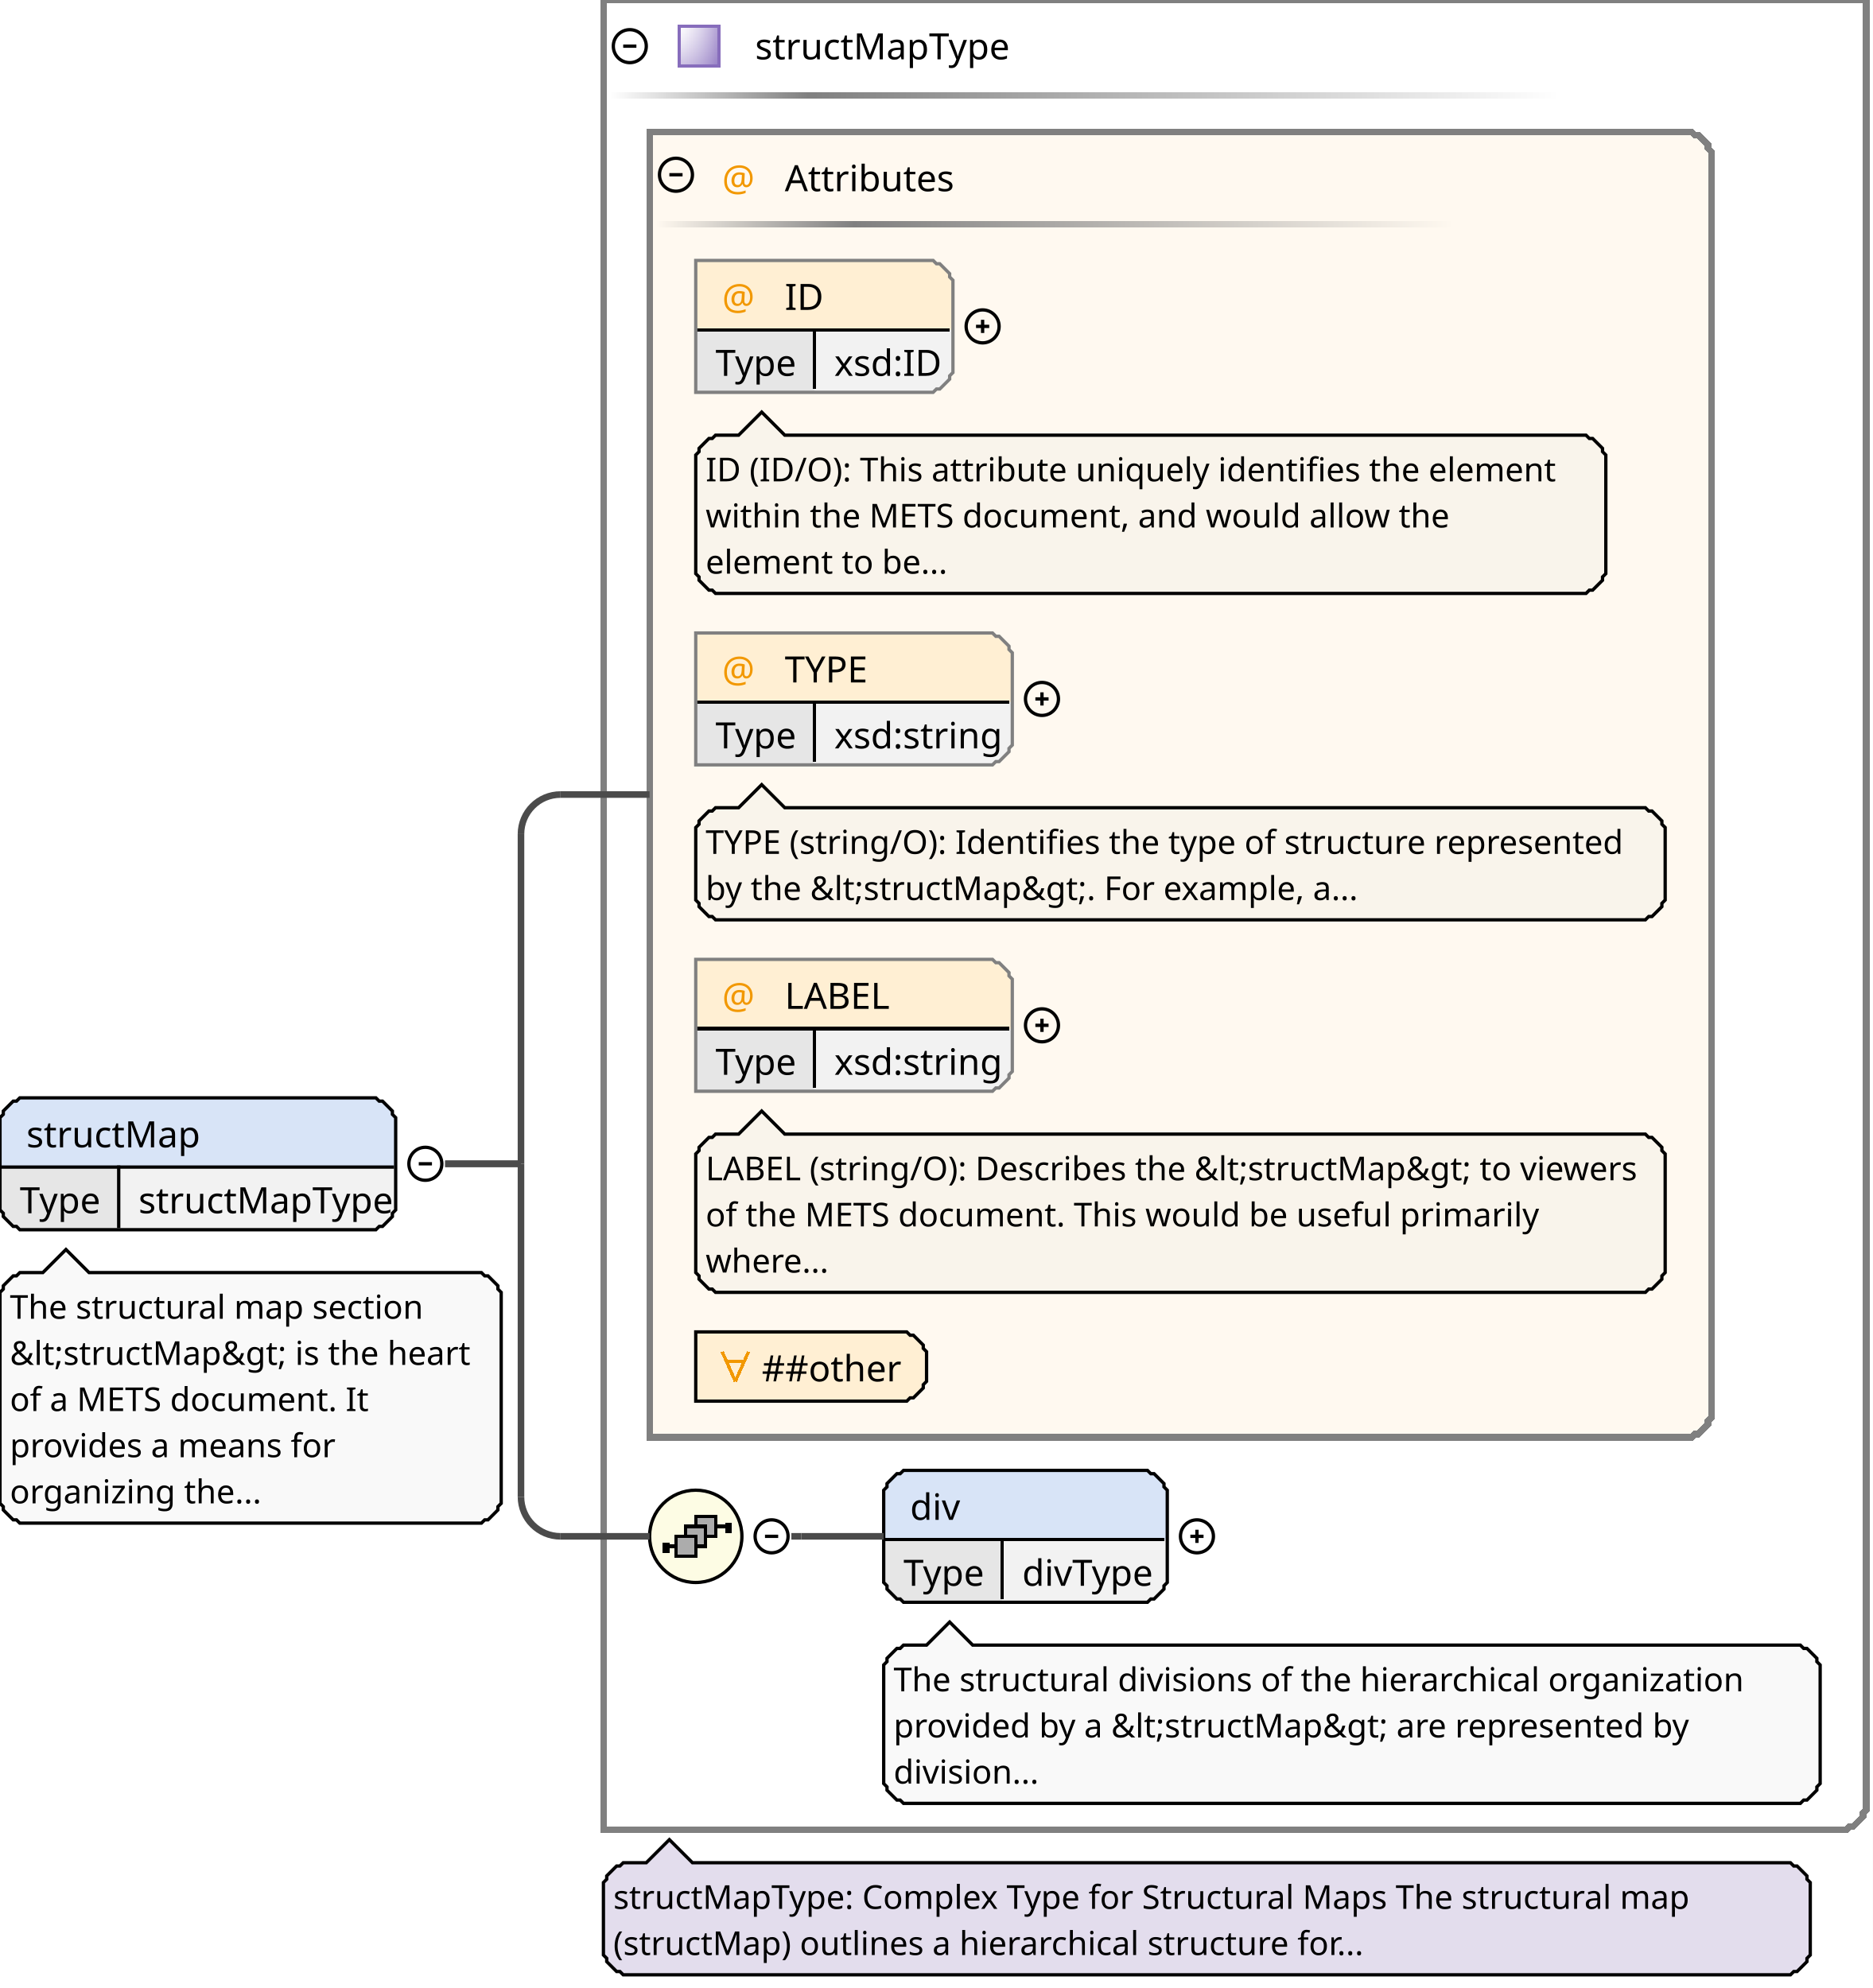
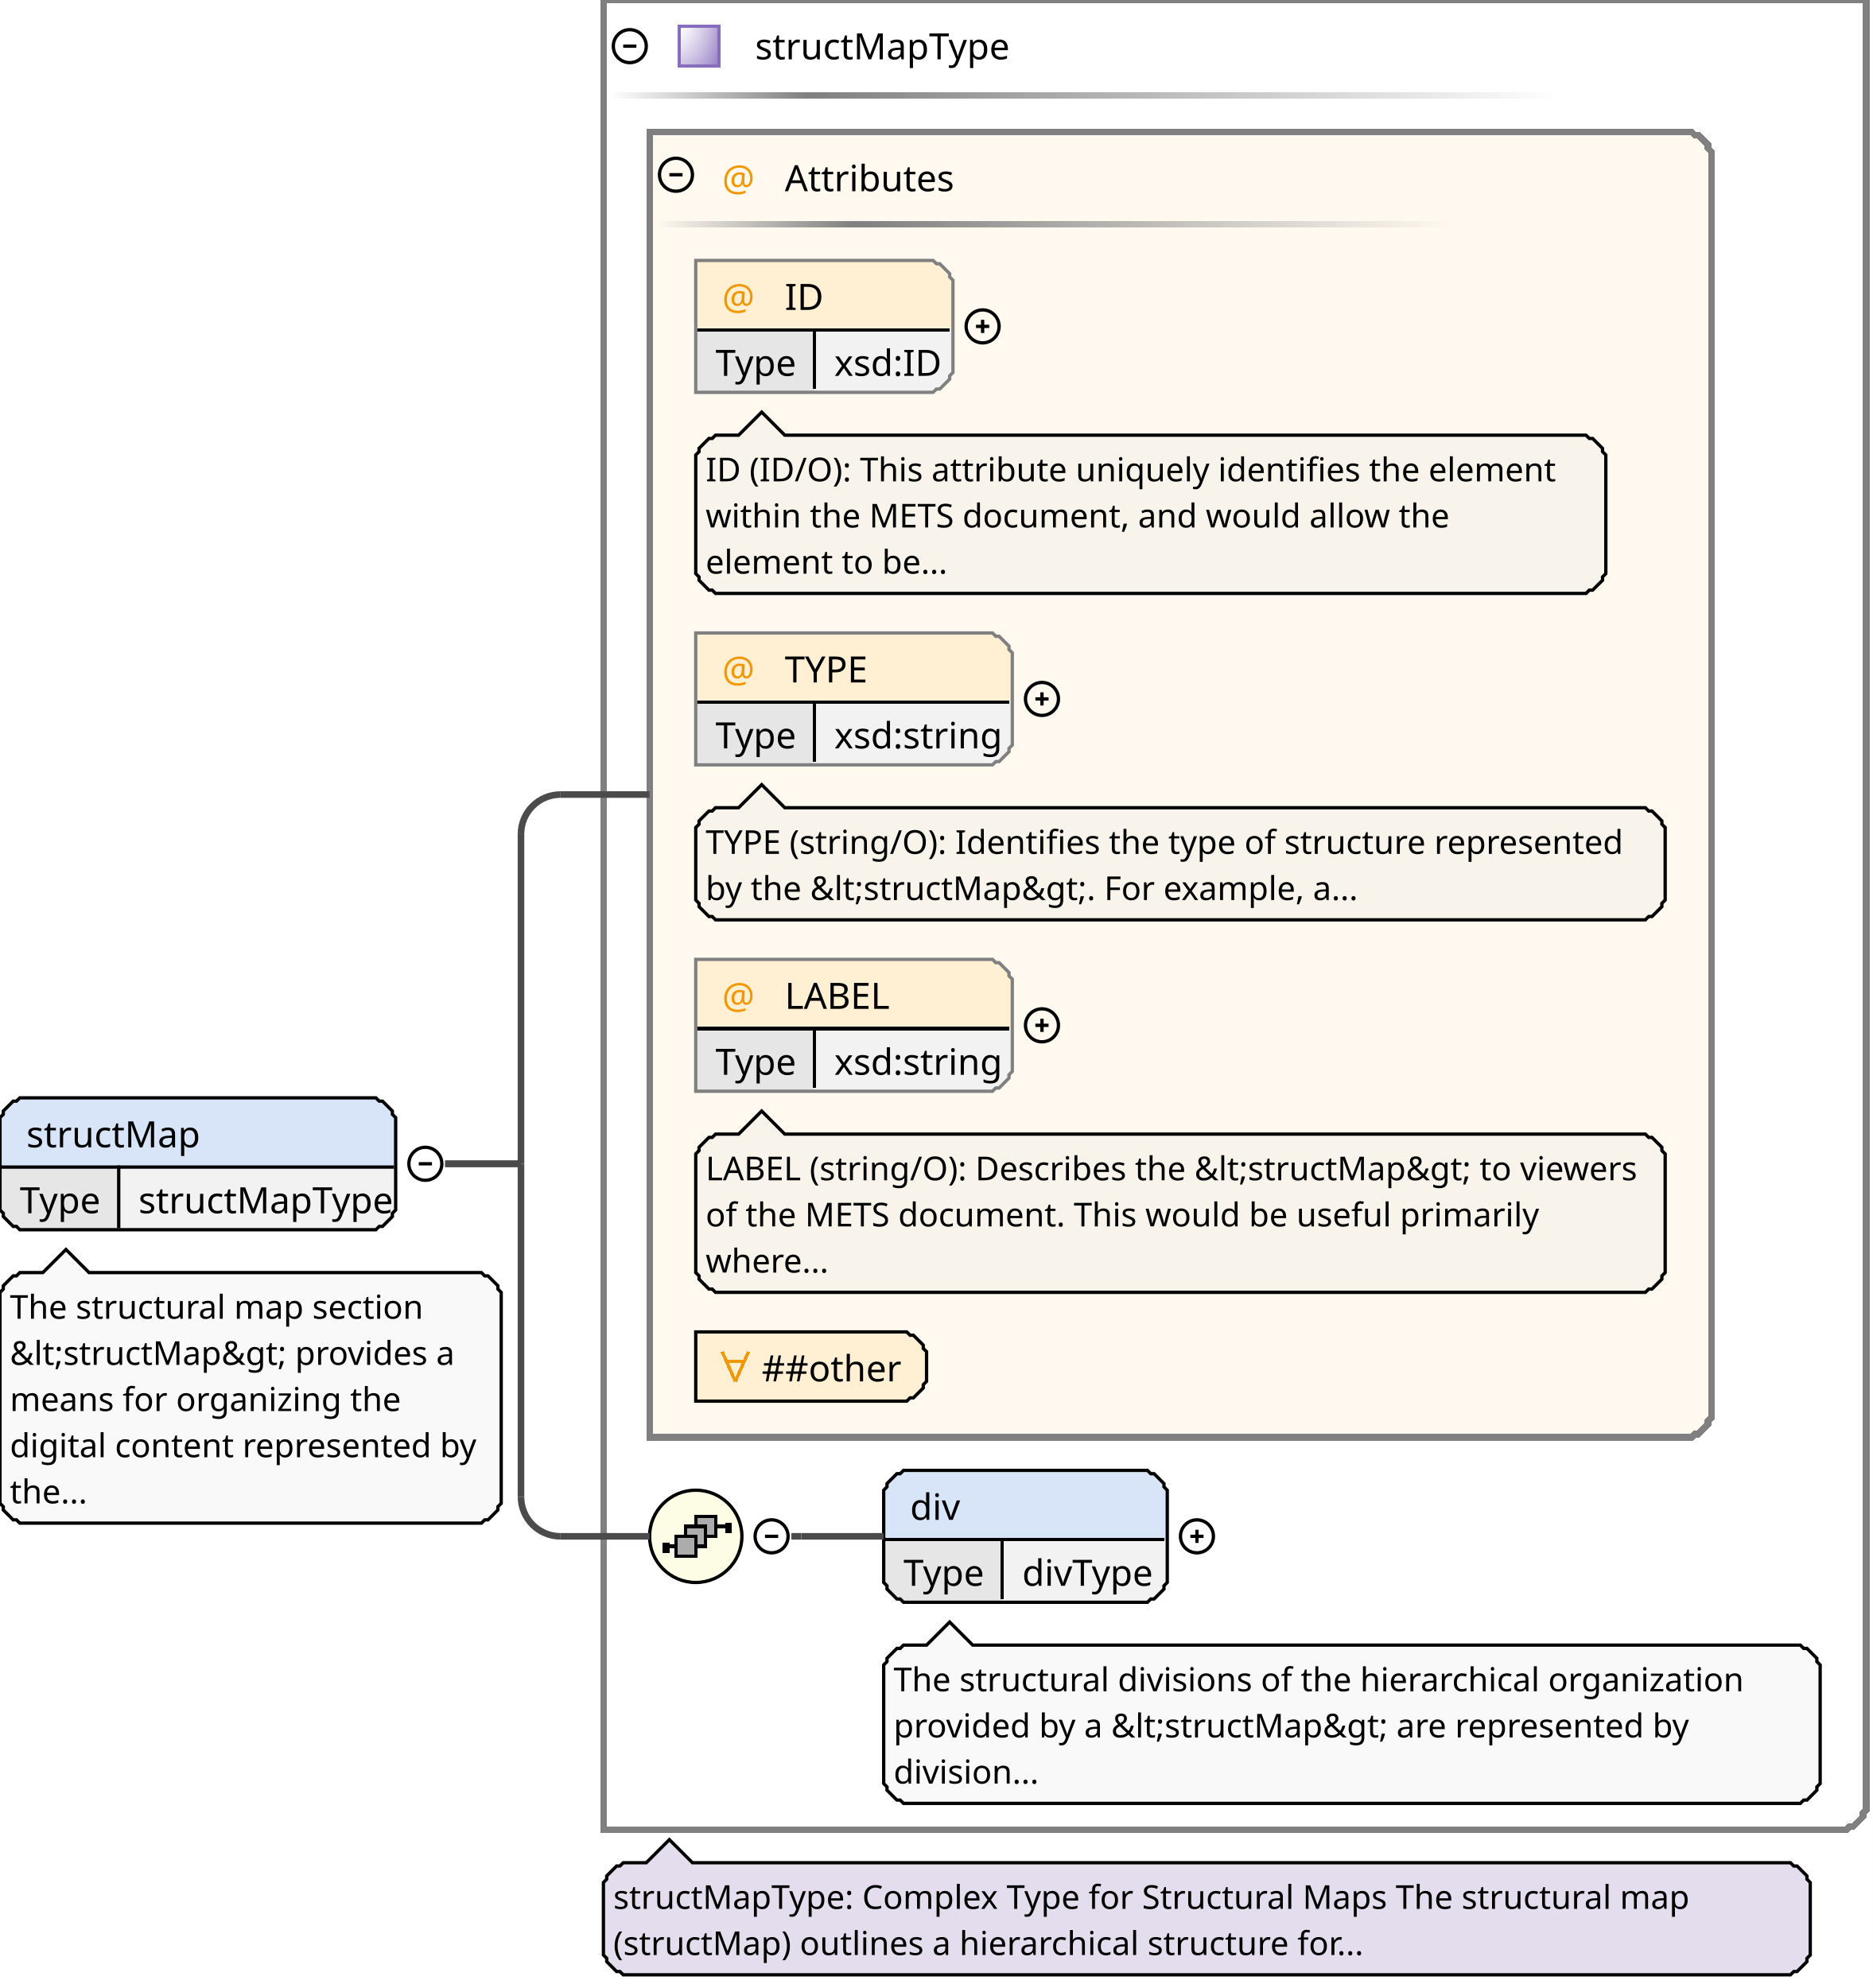
<svg xmlns="http://www.w3.org/2000/svg" color-interpolation="auto" color-rendering="auto" fill="black" fill-opacity="1" font-family="'Dialog'" font-size="12px" font-style="normal" font-weight="normal" height="603" image-rendering="auto" shape-rendering="auto" stroke="black" stroke-dasharray="none" stroke-dashoffset="0" stroke-linecap="square" stroke-linejoin="miter" stroke-miterlimit="10" stroke-opacity="1" stroke-width="1" text-rendering="auto" width="568">
  <defs id="genericDefs" />
  <g>
    <defs id="defs1">
      <linearGradient gradientUnits="userSpaceOnUse" id="linearGradient1" spreadMethod="pad" x1="245" x2="473" y1="28" y2="28">
        <stop offset="0%" stop-color="gray" stop-opacity="1" />
        <stop offset="100%" stop-color="white" stop-opacity="1" />
      </linearGradient>
      <linearGradient gradientUnits="userSpaceOnUse" id="linearGradient2" spreadMethod="pad" x1="185" x2="245" y1="28" y2="28">
        <stop offset="0%" stop-color="white" stop-opacity="1" />
        <stop offset="100%" stop-color="gray" stop-opacity="1" />
      </linearGradient>
      <linearGradient gradientUnits="userSpaceOnUse" id="linearGradient3" spreadMethod="pad" x1="206" x2="206" y1="8" y2="20">
        <stop offset="0%" stop-color="rgb(255,255,255)" stop-opacity="0.353" />
        <stop offset="100%" stop-color="rgb(135,109,188)" stop-opacity="0.667" />
      </linearGradient>
      <linearGradient gradientUnits="userSpaceOnUse" id="linearGradient4" spreadMethod="pad" x1="206" x2="218" y1="8" y2="8">
        <stop offset="0%" stop-color="rgb(255,255,255)" stop-opacity="0.353" />
        <stop offset="100%" stop-color="rgb(135,109,188)" stop-opacity="0.667" />
      </linearGradient>
      <linearGradient gradientUnits="userSpaceOnUse" id="linearGradient5" spreadMethod="pad" x1="259" x2="441" y1="67" y2="67">
        <stop offset="0%" stop-color="gray" stop-opacity="1" />
        <stop offset="100%" stop-color="rgb(255,249,240)" stop-opacity="1" />
      </linearGradient>
      <linearGradient gradientUnits="userSpaceOnUse" id="linearGradient6" spreadMethod="pad" x1="199" x2="259" y1="67" y2="67">
        <stop offset="0%" stop-color="rgb(255,249,240)" stop-opacity="1" />
        <stop offset="100%" stop-color="gray" stop-opacity="1" />
      </linearGradient>
      <clipPath clipPathUnits="userSpaceOnUse" id="clipPath1">
        <path d="M0 0 L568 0 L568 603 L0 603 L0 0 Z" />
      </clipPath>
    </defs>
    <g fill="white" stroke="white">
      <rect clip-path="url(#clipPath1)" height="603" stroke="none" width="568" x="0" y="0" />
    </g>
    <g fill="rgb(216,228,247)" font-family="sans-serif" font-size="11px" stroke="rgb(216,228,247)">
      <polygon clip-path="url(#clipPath1)" points=" 0 339 1 338 1 337 2 336 3 335 4 334 5 334 6 333 114 333 115 334 116 334 117 335 118 336 119 337 119 338 120 339 120 354 119 354 119 354 118 354 117 354 116 354 115 354 114 354 6 354 5 354 4 354 3 354 2 354 1 354 1 354 0 354" stroke="none" />
      <polygon clip-path="url(#clipPath1)" fill="rgb(230,230,230)" points=" 0 354 1 354 1 354 2 354 3 354 4 354 5 354 6 354 36 354 36 354 36 354 36 354 36 354 36 354 36 354 36 354 36 367 36 368 36 369 36 370 36 371 36 372 36 372 36 373 6 373 5 372 4 372 3 371 2 370 1 369 1 368 0 367" stroke="none" />
      <polygon clip-path="url(#clipPath1)" fill="rgb(242,242,242)" points=" 36 354 36 354 36 354 36 354 36 354 36 354 36 354 36 354 114 354 115 354 116 354 117 354 118 354 119 354 119 354 120 354 120 367 119 368 119 369 118 370 117 371 116 372 115 372 114 373 36 373 36 372 36 372 36 371 36 370 36 369 36 368 36 367" stroke="none" />
      <line clip-path="url(#clipPath1)" fill="none" stroke="black" x1="0" x2="119" y1="354" y2="354" />
      <text clip-path="url(#clipPath1)" fill="black" stroke="none" x="6" xml:space="preserve" y="368">Type</text>
      <text clip-path="url(#clipPath1)" fill="black" stroke="none" x="42" xml:space="preserve" y="368">structMapType</text>
      <line clip-path="url(#clipPath1)" fill="none" stroke="black" x1="36" x2="36" y1="354" y2="372" />
    </g>
    <g font-family="sans-serif" font-size="11px" stroke-linecap="butt" text-rendering="optimizeLegibility">
      <polygon clip-path="url(#clipPath1)" fill="none" points=" 0 339 1 338 1 337 2 336 3 335 4 334 5 334 6 333 114 333 115 334 116 334 117 335 118 336 119 337 119 338 120 339 120 367 119 368 119 369 118 370 117 371 116 372 115 372 114 373 6 373 5 372 4 372 3 371 2 370 1 369 1 368 0 367" />
      <text clip-path="url(#clipPath1)" shape-rendering="crispEdges" stroke="none" text-rendering="geometricPrecision" x="8" xml:space="preserve" y="348">structMap</text>
      <circle clip-path="url(#clipPath1)" cx="129" cy="353" fill="none" r="5" />
      <line clip-path="url(#clipPath1)" fill="none" x1="127" x2="131" y1="353" y2="353" />
    </g>
    <g fill="white" font-family="sans-serif" font-size="11px" shape-rendering="crispEdges" stroke="white" stroke-linecap="butt" stroke-width="2" text-rendering="geometricPrecision">
      <polygon clip-path="url(#clipPath1)" points=" 183 0 566 0 566 549 565 550 565 551 564 552 563 553 562 554 561 554 560 555 183 555" stroke="none" />
      <polygon clip-path="url(#clipPath1)" fill="none" points=" 183 0 566 0 566 549 565 550 565 551 564 552 563 553 562 554 561 554 560 555 183 555" stroke="gray" />
      <rect clip-path="url(#clipPath1)" fill="url(#linearGradient1)" height="2" stroke="none" width="228" x="245" y="28" />
      <rect clip-path="url(#clipPath1)" fill="url(#linearGradient2)" height="2" stroke="none" width="60" x="185" y="28" />
      <rect clip-path="url(#clipPath1)" height="12" stroke="none" stroke-width="1" width="12" x="206" y="8" />
      <rect clip-path="url(#clipPath1)" fill="url(#linearGradient3)" height="12" stroke="none" stroke-width="1" width="12" x="206" y="8" />
      <rect clip-path="url(#clipPath1)" fill="url(#linearGradient4)" height="12" stroke="none" stroke-width="1" width="12" x="206" y="8" />
      <rect clip-path="url(#clipPath1)" fill="none" height="12" stroke="rgb(135,109,188)" stroke-width="1" width="12" x="206" y="8" />
      <text clip-path="url(#clipPath1)" fill="black" stroke="none" stroke-width="1" x="229" xml:space="preserve" y="18">structMapType</text>
    </g>
    <g font-family="sans-serif" font-size="11px" stroke-linecap="butt" text-rendering="optimizeLegibility">
      <circle clip-path="url(#clipPath1)" cx="191" cy="14" fill="none" r="5" />
      <line clip-path="url(#clipPath1)" fill="none" x1="189" x2="193" y1="14" y2="14" />
    </g>
    <g fill="rgb(255,249,240)" font-family="sans-serif" font-size="11px" shape-rendering="crispEdges" stroke="rgb(255,249,240)" stroke-linecap="butt" stroke-width="2" text-rendering="geometricPrecision">
      <polygon clip-path="url(#clipPath1)" points=" 197 40 513 40 514 41 515 41 516 42 517 43 518 44 518 45 519 46 519 430 518 431 518 432 517 433 516 434 515 435 514 435 513 436 197 436" stroke="none" />
      <polygon clip-path="url(#clipPath1)" fill="none" points=" 197 40 513 40 514 41 515 41 516 42 517 43 518 44 518 45 519 46 519 430 518 431 518 432 517 433 516 434 515 435 514 435 513 436 197 436" stroke="gray" />
      <rect clip-path="url(#clipPath1)" fill="url(#linearGradient5)" height="2" stroke="none" width="182" x="259" y="67" />
      <rect clip-path="url(#clipPath1)" fill="url(#linearGradient6)" height="2" stroke="none" width="60" x="199" y="67" />
      <text clip-path="url(#clipPath1)" fill="rgb(242,152,0)" stroke="none" stroke-width="1" x="219" xml:space="preserve" y="58">@</text>
      <text clip-path="url(#clipPath1)" fill="black" stroke="none" stroke-width="1" x="238" xml:space="preserve" y="58">Attributes</text>
    </g>
    <g font-family="sans-serif" font-size="11px" stroke-linecap="butt" text-rendering="optimizeLegibility">
      <circle clip-path="url(#clipPath1)" cx="205" cy="53" fill="none" r="5" />
      <line clip-path="url(#clipPath1)" fill="none" x1="203" x2="207" y1="53" y2="53" />
    </g>
    <g fill="rgb(255,239,211)" font-family="sans-serif" font-size="11px" shape-rendering="crispEdges" stroke="rgb(255,239,211)" stroke-linecap="butt" text-rendering="geometricPrecision">
      <polygon clip-path="url(#clipPath1)" points=" 211 79 283 79 284 80 285 80 286 81 287 82 288 83 288 84 289 85 289 100 288 100 288 100 287 100 286 100 285 100 284 100 283 100 211 100" stroke="none" />
      <polygon clip-path="url(#clipPath1)" fill="rgb(230,230,230)" points=" 211 100 247 100 247 100 247 100 247 100 247 100 247 100 247 100 247 100 247 113 247 114 247 115 247 116 247 117 247 118 247 118 247 119 211 119" stroke="none" />
      <polygon clip-path="url(#clipPath1)" fill="rgb(242,242,242)" points=" 247 100 283 100 284 100 285 100 286 100 287 100 288 100 288 100 289 100 289 113 288 114 288 115 287 116 286 117 285 118 284 118 283 119 247 119" stroke="none" />
      <line clip-path="url(#clipPath1)" fill="none" stroke="black" x1="211" x2="288" y1="100" y2="100" />
      <text clip-path="url(#clipPath1)" fill="black" stroke="none" x="217" xml:space="preserve" y="114">Type</text>
      <text clip-path="url(#clipPath1)" fill="black" stroke="none" x="253" xml:space="preserve" y="114">xsd:ID</text>
      <line clip-path="url(#clipPath1)" fill="none" stroke="black" x1="247" x2="247" y1="100" y2="118" />
    </g>
    <g fill="gray" font-family="sans-serif" font-size="11px" stroke="gray" stroke-linecap="butt" text-rendering="optimizeLegibility">
      <polygon clip-path="url(#clipPath1)" fill="none" points=" 211 79 283 79 284 80 285 80 286 81 287 82 288 83 288 84 289 85 289 113 288 114 288 115 287 116 286 117 285 118 284 118 283 119 211 119" />
    </g>
    <g fill="rgb(242,152,0)" font-family="sans-serif" font-size="11px" shape-rendering="crispEdges" stroke="rgb(242,152,0)" stroke-linecap="butt" text-rendering="geometricPrecision">
      <text clip-path="url(#clipPath1)" stroke="none" x="219" xml:space="preserve" y="94">@</text>
      <text clip-path="url(#clipPath1)" fill="black" stroke="none" x="238" xml:space="preserve" y="94">ID</text>
    </g>
    <g font-family="sans-serif" font-size="11px" stroke-linecap="butt" text-rendering="optimizeLegibility">
      <circle clip-path="url(#clipPath1)" cx="298" cy="99" fill="none" r="5" />
      <line clip-path="url(#clipPath1)" fill="none" x1="296" x2="300" y1="99" y2="99" />
      <line clip-path="url(#clipPath1)" fill="none" x1="298" x2="298" y1="97" y2="101" />
    </g>
    <g fill="rgb(249,244,235)" font-family="sans-serif" font-size="11px" shape-rendering="crispEdges" stroke="rgb(249,244,235)" stroke-linecap="butt" text-rendering="geometricPrecision">
      <polygon clip-path="url(#clipPath1)" points=" 211 138 212 137 212 136 213 135 214 134 215 133 216 133 217 132 224 132 231 125 238 132 481 132 482 133 483 133 484 134 485 135 486 136 486 137 487 138 487 174 486 175 486 176 485 177 484 178 483 179 482 179 481 180 217 180 216 179 215 179 214 178 213 177 212 176 212 175 211 174" stroke="none" />
    </g>
    <g font-family="sans-serif" font-size="11px" stroke-linecap="butt" text-rendering="optimizeLegibility">
      <polygon clip-path="url(#clipPath1)" fill="none" points=" 211 138 212 137 212 136 213 135 214 134 215 133 216 133 217 132 224 132 231 125 238 132 481 132 482 133 483 133 484 134 485 135 486 136 486 137 487 138 487 174 486 175 486 176 485 177 484 178 483 179 482 179 481 180 217 180 216 179 215 179 214 178 213 177 212 176 212 175 211 174" />
      <text clip-path="url(#clipPath1)" font-size="10px" shape-rendering="crispEdges" stroke="none" text-rendering="geometricPrecision" x="214" xml:space="preserve" y="146">ID (ID/O): This attribute uniquely identifies the element </text>
      <text clip-path="url(#clipPath1)" font-size="10px" shape-rendering="crispEdges" stroke="none" text-rendering="geometricPrecision" x="214" xml:space="preserve" y="160">within the METS document, and would allow the </text>
      <text clip-path="url(#clipPath1)" font-size="10px" shape-rendering="crispEdges" stroke="none" text-rendering="geometricPrecision" x="214" xml:space="preserve" y="174">element to be...</text>
    </g>
    <g fill="rgb(255,239,211)" font-family="sans-serif" font-size="11px" shape-rendering="crispEdges" stroke="rgb(255,239,211)" stroke-linecap="butt" text-rendering="geometricPrecision">
      <polygon clip-path="url(#clipPath1)" points=" 211 192 301 192 302 193 303 193 304 194 305 195 306 196 306 197 307 198 307 213 306 213 306 213 305 213 304 213 303 213 302 213 301 213 211 213" stroke="none" />
      <polygon clip-path="url(#clipPath1)" fill="rgb(230,230,230)" points=" 211 213 247 213 247 213 247 213 247 213 247 213 247 213 247 213 247 213 247 226 247 227 247 228 247 229 247 230 247 231 247 231 247 232 211 232" stroke="none" />
      <polygon clip-path="url(#clipPath1)" fill="rgb(242,242,242)" points=" 247 213 301 213 302 213 303 213 304 213 305 213 306 213 306 213 307 213 307 226 306 227 306 228 305 229 304 230 303 231 302 231 301 232 247 232" stroke="none" />
      <line clip-path="url(#clipPath1)" fill="none" stroke="black" x1="211" x2="306" y1="213" y2="213" />
      <text clip-path="url(#clipPath1)" fill="black" stroke="none" x="217" xml:space="preserve" y="227">Type</text>
      <text clip-path="url(#clipPath1)" fill="black" stroke="none" x="253" xml:space="preserve" y="227">xsd:string</text>
      <line clip-path="url(#clipPath1)" fill="none" stroke="black" x1="247" x2="247" y1="213" y2="231" />
    </g>
    <g fill="gray" font-family="sans-serif" font-size="11px" stroke="gray" stroke-linecap="butt" text-rendering="optimizeLegibility">
      <polygon clip-path="url(#clipPath1)" fill="none" points=" 211 192 301 192 302 193 303 193 304 194 305 195 306 196 306 197 307 198 307 226 306 227 306 228 305 229 304 230 303 231 302 231 301 232 211 232" />
    </g>
    <g fill="rgb(242,152,0)" font-family="sans-serif" font-size="11px" shape-rendering="crispEdges" stroke="rgb(242,152,0)" stroke-linecap="butt" text-rendering="geometricPrecision">
      <text clip-path="url(#clipPath1)" stroke="none" x="219" xml:space="preserve" y="207">@</text>
      <text clip-path="url(#clipPath1)" fill="black" stroke="none" x="238" xml:space="preserve" y="207">TYPE</text>
    </g>
    <g font-family="sans-serif" font-size="11px" stroke-linecap="butt" text-rendering="optimizeLegibility">
      <circle clip-path="url(#clipPath1)" cx="316" cy="212" fill="none" r="5" />
      <line clip-path="url(#clipPath1)" fill="none" x1="314" x2="318" y1="212" y2="212" />
      <line clip-path="url(#clipPath1)" fill="none" x1="316" x2="316" y1="210" y2="214" />
    </g>
    <g fill="rgb(249,244,235)" font-family="sans-serif" font-size="11px" shape-rendering="crispEdges" stroke="rgb(249,244,235)" stroke-linecap="butt" text-rendering="geometricPrecision">
      <polygon clip-path="url(#clipPath1)" points=" 211 251 212 250 212 249 213 248 214 247 215 246 216 246 217 245 224 245 231 238 238 245 499 245 500 246 501 246 502 247 503 248 504 249 504 250 505 251 505 273 504 274 504 275 503 276 502 277 501 278 500 278 499 279 217 279 216 278 215 278 214 277 213 276 212 275 212 274 211 273" stroke="none" />
    </g>
    <g font-family="sans-serif" font-size="11px" stroke-linecap="butt" text-rendering="optimizeLegibility">
      <polygon clip-path="url(#clipPath1)" fill="none" points=" 211 251 212 250 212 249 213 248 214 247 215 246 216 246 217 245 224 245 231 238 238 245 499 245 500 246 501 246 502 247 503 248 504 249 504 250 505 251 505 273 504 274 504 275 503 276 502 277 501 278 500 278 499 279 217 279 216 278 215 278 214 277 213 276 212 275 212 274 211 273" />
      <text clip-path="url(#clipPath1)" font-size="10px" shape-rendering="crispEdges" stroke="none" text-rendering="geometricPrecision" x="214" xml:space="preserve" y="259">TYPE (string/O): Identifies the type of structure represented </text>
      <text clip-path="url(#clipPath1)" font-size="10px" shape-rendering="crispEdges" stroke="none" text-rendering="geometricPrecision" x="214" xml:space="preserve" y="273">by the &amp;lt;structMap&amp;gt;. For example, a...</text>
    </g>
    <g fill="rgb(255,239,211)" font-family="sans-serif" font-size="11px" shape-rendering="crispEdges" stroke="rgb(255,239,211)" stroke-linecap="butt" text-rendering="geometricPrecision">
      <polygon clip-path="url(#clipPath1)" points=" 211 291 301 291 302 292 303 292 304 293 305 294 306 295 306 296 307 297 307 312 306 312 306 312 305 312 304 312 303 312 302 312 301 312 211 312" stroke="none" />
      <polygon clip-path="url(#clipPath1)" fill="rgb(230,230,230)" points=" 211 312 247 312 247 312 247 312 247 312 247 312 247 312 247 312 247 312 247 325 247 326 247 327 247 328 247 329 247 330 247 330 247 331 211 331" stroke="none" />
      <polygon clip-path="url(#clipPath1)" fill="rgb(242,242,242)" points=" 247 312 301 312 302 312 303 312 304 312 305 312 306 312 306 312 307 312 307 325 306 326 306 327 305 328 304 329 303 330 302 330 301 331 247 331" stroke="none" />
      <line clip-path="url(#clipPath1)" fill="none" stroke="black" x1="211" x2="306" y1="312" y2="312" />
      <text clip-path="url(#clipPath1)" fill="black" stroke="none" x="217" xml:space="preserve" y="326">Type</text>
      <text clip-path="url(#clipPath1)" fill="black" stroke="none" x="253" xml:space="preserve" y="326">xsd:string</text>
      <line clip-path="url(#clipPath1)" fill="none" stroke="black" x1="247" x2="247" y1="312" y2="330" />
    </g>
    <g fill="gray" font-family="sans-serif" font-size="11px" stroke="gray" stroke-linecap="butt" text-rendering="optimizeLegibility">
      <polygon clip-path="url(#clipPath1)" fill="none" points=" 211 291 301 291 302 292 303 292 304 293 305 294 306 295 306 296 307 297 307 325 306 326 306 327 305 328 304 329 303 330 302 330 301 331 211 331" />
    </g>
    <g fill="rgb(242,152,0)" font-family="sans-serif" font-size="11px" shape-rendering="crispEdges" stroke="rgb(242,152,0)" stroke-linecap="butt" text-rendering="geometricPrecision">
      <text clip-path="url(#clipPath1)" stroke="none" x="219" xml:space="preserve" y="306">@</text>
      <text clip-path="url(#clipPath1)" fill="black" stroke="none" x="238" xml:space="preserve" y="306">LABEL</text>
    </g>
    <g font-family="sans-serif" font-size="11px" stroke-linecap="butt" text-rendering="optimizeLegibility">
      <circle clip-path="url(#clipPath1)" cx="316" cy="311" fill="none" r="5" />
      <line clip-path="url(#clipPath1)" fill="none" x1="314" x2="318" y1="311" y2="311" />
      <line clip-path="url(#clipPath1)" fill="none" x1="316" x2="316" y1="309" y2="313" />
    </g>
    <g fill="rgb(249,244,235)" font-family="sans-serif" font-size="11px" shape-rendering="crispEdges" stroke="rgb(249,244,235)" stroke-linecap="butt" text-rendering="geometricPrecision">
      <polygon clip-path="url(#clipPath1)" points=" 211 350 212 349 212 348 213 347 214 346 215 345 216 345 217 344 224 344 231 337 238 344 499 344 500 345 501 345 502 346 503 347 504 348 504 349 505 350 505 386 504 387 504 388 503 389 502 390 501 391 500 391 499 392 217 392 216 391 215 391 214 390 213 389 212 388 212 387 211 386" stroke="none" />
    </g>
    <g font-family="sans-serif" font-size="11px" stroke-linecap="butt" text-rendering="optimizeLegibility">
      <polygon clip-path="url(#clipPath1)" fill="none" points=" 211 350 212 349 212 348 213 347 214 346 215 345 216 345 217 344 224 344 231 337 238 344 499 344 500 345 501 345 502 346 503 347 504 348 504 349 505 350 505 386 504 387 504 388 503 389 502 390 501 391 500 391 499 392 217 392 216 391 215 391 214 390 213 389 212 388 212 387 211 386" />
      <text clip-path="url(#clipPath1)" font-size="10px" shape-rendering="crispEdges" stroke="none" text-rendering="geometricPrecision" x="214" xml:space="preserve" y="358">LABEL (string/O): Describes the &amp;lt;structMap&amp;gt; to viewers </text>
      <text clip-path="url(#clipPath1)" font-size="10px" shape-rendering="crispEdges" stroke="none" text-rendering="geometricPrecision" x="214" xml:space="preserve" y="372">of the METS document. This would be useful primarily </text>
      <text clip-path="url(#clipPath1)" font-size="10px" shape-rendering="crispEdges" stroke="none" text-rendering="geometricPrecision" x="214" xml:space="preserve" y="386">where...</text>
    </g>
    <g fill="rgb(255,239,211)" font-family="sans-serif" font-size="11px" shape-rendering="crispEdges" stroke="rgb(255,239,211)" stroke-linecap="butt" text-rendering="geometricPrecision">
      <polygon clip-path="url(#clipPath1)" points=" 211 404 275 404 276 405 277 405 278 406 279 407 280 408 280 409 281 410 281 419 280 420 280 421 279 422 278 423 277 424 276 424 275 425 211 425" stroke="none" />
    </g>
    <g font-family="sans-serif" font-size="11px" stroke-linecap="butt" text-rendering="optimizeLegibility">
      <polygon clip-path="url(#clipPath1)" fill="none" points=" 211 404 275 404 276 405 277 405 278 406 279 407 280 408 280 409 281 410 281 419 280 420 280 421 279 422 278 423 277 424 276 424 275 425 211 425" />
    </g>
    <g fill="rgb(242,152,0)" font-family="sans-serif" font-size="11px" shape-rendering="crispEdges" stroke="rgb(242,152,0)" stroke-linecap="butt" text-rendering="geometricPrecision">
      <line clip-path="url(#clipPath1)" fill="none" x1="219" x2="223" y1="410" y2="419" />
      <line clip-path="url(#clipPath1)" fill="none" x1="223" x2="227" y1="419" y2="410" />
      <line clip-path="url(#clipPath1)" fill="none" x1="220" x2="226" y1="413" y2="413" />
      <text clip-path="url(#clipPath1)" fill="black" stroke="none" x="231" xml:space="preserve" y="419">##other</text>
    </g>
    <g fill="rgb(253,252,228)" font-family="sans-serif" font-size="11px" stroke="rgb(253,252,228)" stroke-linecap="butt" text-rendering="optimizeLegibility">
      <circle clip-path="url(#clipPath1)" cx="211" cy="466" r="14" stroke="none" />
      <circle clip-path="url(#clipPath1)" cx="211" cy="466" fill="none" r="14" stroke="black" />
    </g>
    <g font-family="sans-serif" font-size="11px" shape-rendering="crispEdges" stroke-linecap="butt" text-rendering="geometricPrecision">
      <line clip-path="url(#clipPath1)" fill="none" x1="217" x2="221" y1="463" y2="463" />
      <rect clip-path="url(#clipPath1)" height="3" stroke="none" width="2" x="220" y="462" />
      <rect clip-path="url(#clipPath1)" fill="rgb(172,172,172)" height="6" stroke="none" width="6" x="211" y="460" />
      <rect clip-path="url(#clipPath1)" fill="none" height="6" width="6" x="211" y="460" />
      <rect clip-path="url(#clipPath1)" fill="rgb(172,172,172)" height="6" stroke="none" width="6" x="208" y="463" />
      <rect clip-path="url(#clipPath1)" fill="none" height="6" width="6" x="208" y="463" />
      <rect clip-path="url(#clipPath1)" fill="rgb(172,172,172)" height="6" stroke="none" width="6" x="205" y="466" />
      <rect clip-path="url(#clipPath1)" fill="none" height="6" width="6" x="205" y="466" />
      <line clip-path="url(#clipPath1)" fill="none" x1="205" x2="201" y1="469" y2="469" />
      <rect clip-path="url(#clipPath1)" height="3" stroke="none" width="2" x="201" y="468" />
      <circle clip-path="url(#clipPath1)" cx="234" cy="466" fill="none" r="5" shape-rendering="auto" text-rendering="optimizeLegibility" />
      <line clip-path="url(#clipPath1)" fill="none" shape-rendering="auto" text-rendering="optimizeLegibility" x1="232" x2="236" y1="466" y2="466" />
      <polygon clip-path="url(#clipPath1)" fill="rgb(216,228,247)" points=" 268 452 269 451 269 450 270 449 271 448 272 447 273 447 274 446 348 446 349 447 350 447 351 448 352 449 353 450 353 451 354 452 354 467 353 467 353 467 352 467 351 467 350 467 349 467 348 467 274 467 273 467 272 467 271 467 270 467 269 467 269 467 268 467" stroke="none" />
      <polygon clip-path="url(#clipPath1)" fill="rgb(230,230,230)" points=" 268 467 269 467 269 467 270 467 271 467 272 467 273 467 274 467 304 467 304 467 304 467 304 467 304 467 304 467 304 467 304 467 304 480 304 481 304 482 304 483 304 484 304 485 304 485 304 486 274 486 273 485 272 485 271 484 270 483 269 482 269 481 268 480" stroke="none" />
      <polygon clip-path="url(#clipPath1)" fill="rgb(242,242,242)" points=" 304 467 304 467 304 467 304 467 304 467 304 467 304 467 304 467 348 467 349 467 350 467 351 467 352 467 353 467 353 467 354 467 354 480 353 481 353 482 352 483 351 484 350 485 349 485 348 486 304 486 304 485 304 485 304 484 304 483 304 482 304 481 304 480" stroke="none" />
      <line clip-path="url(#clipPath1)" fill="none" x1="268" x2="353" y1="467" y2="467" />
      <text clip-path="url(#clipPath1)" stroke="none" x="274" xml:space="preserve" y="481">Type</text>
      <text clip-path="url(#clipPath1)" stroke="none" x="310" xml:space="preserve" y="481">divType</text>
      <line clip-path="url(#clipPath1)" fill="none" x1="304" x2="304" y1="467" y2="485" />
      <polygon clip-path="url(#clipPath1)" fill="none" points=" 268 452 269 451 269 450 270 449 271 448 272 447 273 447 274 446 348 446 349 447 350 447 351 448 352 449 353 450 353 451 354 452 354 480 353 481 353 482 352 483 351 484 350 485 349 485 348 486 274 486 273 485 272 485 271 484 270 483 269 482 269 481 268 480" shape-rendering="auto" text-rendering="optimizeLegibility" />
      <text clip-path="url(#clipPath1)" stroke="none" x="276" xml:space="preserve" y="461">div</text>
      <circle clip-path="url(#clipPath1)" cx="363" cy="466" fill="none" r="5" shape-rendering="auto" text-rendering="optimizeLegibility" />
      <line clip-path="url(#clipPath1)" fill="none" shape-rendering="auto" text-rendering="optimizeLegibility" x1="361" x2="365" y1="466" y2="466" />
      <line clip-path="url(#clipPath1)" fill="none" shape-rendering="auto" text-rendering="optimizeLegibility" x1="363" x2="363" y1="464" y2="468" />
      <polygon clip-path="url(#clipPath1)" fill="rgb(249,249,249)" points=" 268 505 269 504 269 503 270 502 271 501 272 500 273 500 274 499 281 499 288 492 295 499 546 499 547 500 548 500 549 501 550 502 551 503 551 504 552 505 552 541 551 542 551 543 550 544 549 545 548 546 547 546 546 547 274 547 273 546 272 546 271 545 270 544 269 543 269 542 268 541" stroke="none" />
      <polygon clip-path="url(#clipPath1)" fill="none" points=" 268 505 269 504 269 503 270 502 271 501 272 500 273 500 274 499 281 499 288 492 295 499 546 499 547 500 548 500 549 501 550 502 551 503 551 504 552 505 552 541 551 542 551 543 550 544 549 545 548 546 547 546 546 547 274 547 273 546 272 546 271 545 270 544 269 543 269 542 268 541" shape-rendering="auto" text-rendering="optimizeLegibility" />
      <text clip-path="url(#clipPath1)" font-size="10px" stroke="none" x="271" xml:space="preserve" y="513">The structural divisions of the hierarchical organization </text>
      <text clip-path="url(#clipPath1)" font-size="10px" stroke="none" x="271" xml:space="preserve" y="527">provided by a &amp;lt;structMap&amp;gt; are represented by </text>
      <text clip-path="url(#clipPath1)" font-size="10px" stroke="none" x="271" xml:space="preserve" y="541">division...</text>
    </g>
    <g fill="rgb(75,75,75)" font-family="sans-serif" font-size="11px" stroke="rgb(75,75,75)" stroke-linecap="butt" stroke-width="2" text-rendering="optimizeLegibility">
      <line clip-path="url(#clipPath1)" fill="none" x1="240" x2="243" y1="466" y2="466" />
      <line clip-path="url(#clipPath1)" fill="none" x1="243" x2="243" y1="466" y2="466" />
      <line clip-path="url(#clipPath1)" fill="none" x1="243" x2="268" y1="466" y2="466" />
    </g>
    <g fill="rgb(227,221,237)" font-family="sans-serif" font-size="11px" shape-rendering="crispEdges" stroke="rgb(227,221,237)" stroke-linecap="butt" text-rendering="geometricPrecision">
      <polygon clip-path="url(#clipPath1)" points=" 183 571 184 570 184 569 185 568 186 567 187 566 188 566 189 565 196 565 203 558 210 565 543 565 544 566 545 566 546 567 547 568 548 569 548 570 549 571 549 593 548 594 548 595 547 596 546 597 545 598 544 598 543 599 189 599 188 598 187 598 186 597 185 596 184 595 184 594 183 593" stroke="none" />
    </g>
    <g font-family="sans-serif" font-size="11px" stroke-linecap="butt" text-rendering="optimizeLegibility">
      <polygon clip-path="url(#clipPath1)" fill="none" points=" 183 571 184 570 184 569 185 568 186 567 187 566 188 566 189 565 196 565 203 558 210 565 543 565 544 566 545 566 546 567 547 568 548 569 548 570 549 571 549 593 548 594 548 595 547 596 546 597 545 598 544 598 543 599 189 599 188 598 187 598 186 597 185 596 184 595 184 594 183 593" />
      <text clip-path="url(#clipPath1)" font-size="10px" shape-rendering="crispEdges" stroke="none" text-rendering="geometricPrecision" x="186" xml:space="preserve" y="579">structMapType: Complex Type for Structural Maps The structural map </text>
      <text clip-path="url(#clipPath1)" font-size="10px" shape-rendering="crispEdges" stroke="none" text-rendering="geometricPrecision" x="186" xml:space="preserve" y="593">(structMap) outlines a hierarchical structure for...</text>
      <line clip-path="url(#clipPath1)" fill="none" stroke="rgb(75,75,75)" stroke-width="2" x1="135" x2="158" y1="353" y2="353" />
      <line clip-path="url(#clipPath1)" fill="none" stroke="rgb(75,75,75)" stroke-width="2" x1="158" x2="158" y1="253" y2="353" />
      <line clip-path="url(#clipPath1)" fill="none" stroke="rgb(75,75,75)" stroke-width="2" x1="170" x2="197" y1="241" y2="241" />
      <path clip-path="url(#clipPath1)" d="M158 253 A12 12 0 0 1 170 241" fill="none" stroke="rgb(75,75,75)" stroke-width="2" />
      <line clip-path="url(#clipPath1)" fill="none" stroke="rgb(75,75,75)" stroke-width="2" x1="135" x2="158" y1="353" y2="353" />
      <line clip-path="url(#clipPath1)" fill="none" stroke="rgb(75,75,75)" stroke-width="2" x1="158" x2="158" y1="353" y2="454" />
      <line clip-path="url(#clipPath1)" fill="none" stroke="rgb(75,75,75)" stroke-width="2" x1="170" x2="197" y1="466" y2="466" />
      <path clip-path="url(#clipPath1)" d="M158 454 A12 12 0 0 0 170 466" fill="none" stroke="rgb(75,75,75)" stroke-width="2" />
    </g>
    <g fill="rgb(249,249,249)" font-family="sans-serif" font-size="11px" shape-rendering="crispEdges" stroke="rgb(249,249,249)" stroke-linecap="butt" text-rendering="geometricPrecision">
      <polygon clip-path="url(#clipPath1)" points=" 0 392 1 391 1 390 2 389 3 388 4 387 5 387 6 386 13 386 20 379 27 386 146 386 147 387 148 387 149 388 150 389 151 390 151 391 152 392 152 456 151 457 151 458 150 459 149 460 148 461 147 461 146 462 6 462 5 461 4 461 3 460 2 459 1 458 1 457 0 456" stroke="none" />
    </g>
    <g font-family="sans-serif" font-size="11px" stroke-linecap="butt" text-rendering="optimizeLegibility">
      <polygon clip-path="url(#clipPath1)" fill="none" points=" 0 392 1 391 1 390 2 389 3 388 4 387 5 387 6 386 13 386 20 379 27 386 146 386 147 387 148 387 149 388 150 389 151 390 151 391 152 392 152 456 151 457 151 458 150 459 149 460 148 461 147 461 146 462 6 462 5 461 4 461 3 460 2 459 1 458 1 457 0 456" />
      <text clip-path="url(#clipPath1)" font-size="10px" shape-rendering="crispEdges" stroke="none" text-rendering="geometricPrecision" x="3" xml:space="preserve" y="400">The structural map section </text>
-       <text clip-path="url(#clipPath1)" font-size="10px" shape-rendering="crispEdges" stroke="none" text-rendering="geometricPrecision" x="3" xml:space="preserve" y="414">&amp;lt;structMap&amp;gt; is the heart </text>
-       <text clip-path="url(#clipPath1)" font-size="10px" shape-rendering="crispEdges" stroke="none" text-rendering="geometricPrecision" x="3" xml:space="preserve" y="428">of a METS document. It </text>
-       <text clip-path="url(#clipPath1)" font-size="10px" shape-rendering="crispEdges" stroke="none" text-rendering="geometricPrecision" x="3" xml:space="preserve" y="442">provides a means for </text>
-       <text clip-path="url(#clipPath1)" font-size="10px" shape-rendering="crispEdges" stroke="none" text-rendering="geometricPrecision" x="3" xml:space="preserve" y="456">organizing the...</text>
+       <text clip-path="url(#clipPath1)" font-size="10px" shape-rendering="crispEdges" stroke="none" text-rendering="geometricPrecision" x="3" xml:space="preserve" y="414">&amp;lt;structMap&amp;gt; provides a </text>
+       <text clip-path="url(#clipPath1)" font-size="10px" shape-rendering="crispEdges" stroke="none" text-rendering="geometricPrecision" x="3" xml:space="preserve" y="428">means for organizing the </text>
+       <text clip-path="url(#clipPath1)" font-size="10px" shape-rendering="crispEdges" stroke="none" text-rendering="geometricPrecision" x="3" xml:space="preserve" y="442">digital content represented by </text>
+       <text clip-path="url(#clipPath1)" font-size="10px" shape-rendering="crispEdges" stroke="none" text-rendering="geometricPrecision" x="3" xml:space="preserve" y="456">the...</text>
    </g>
  </g>
</svg>
